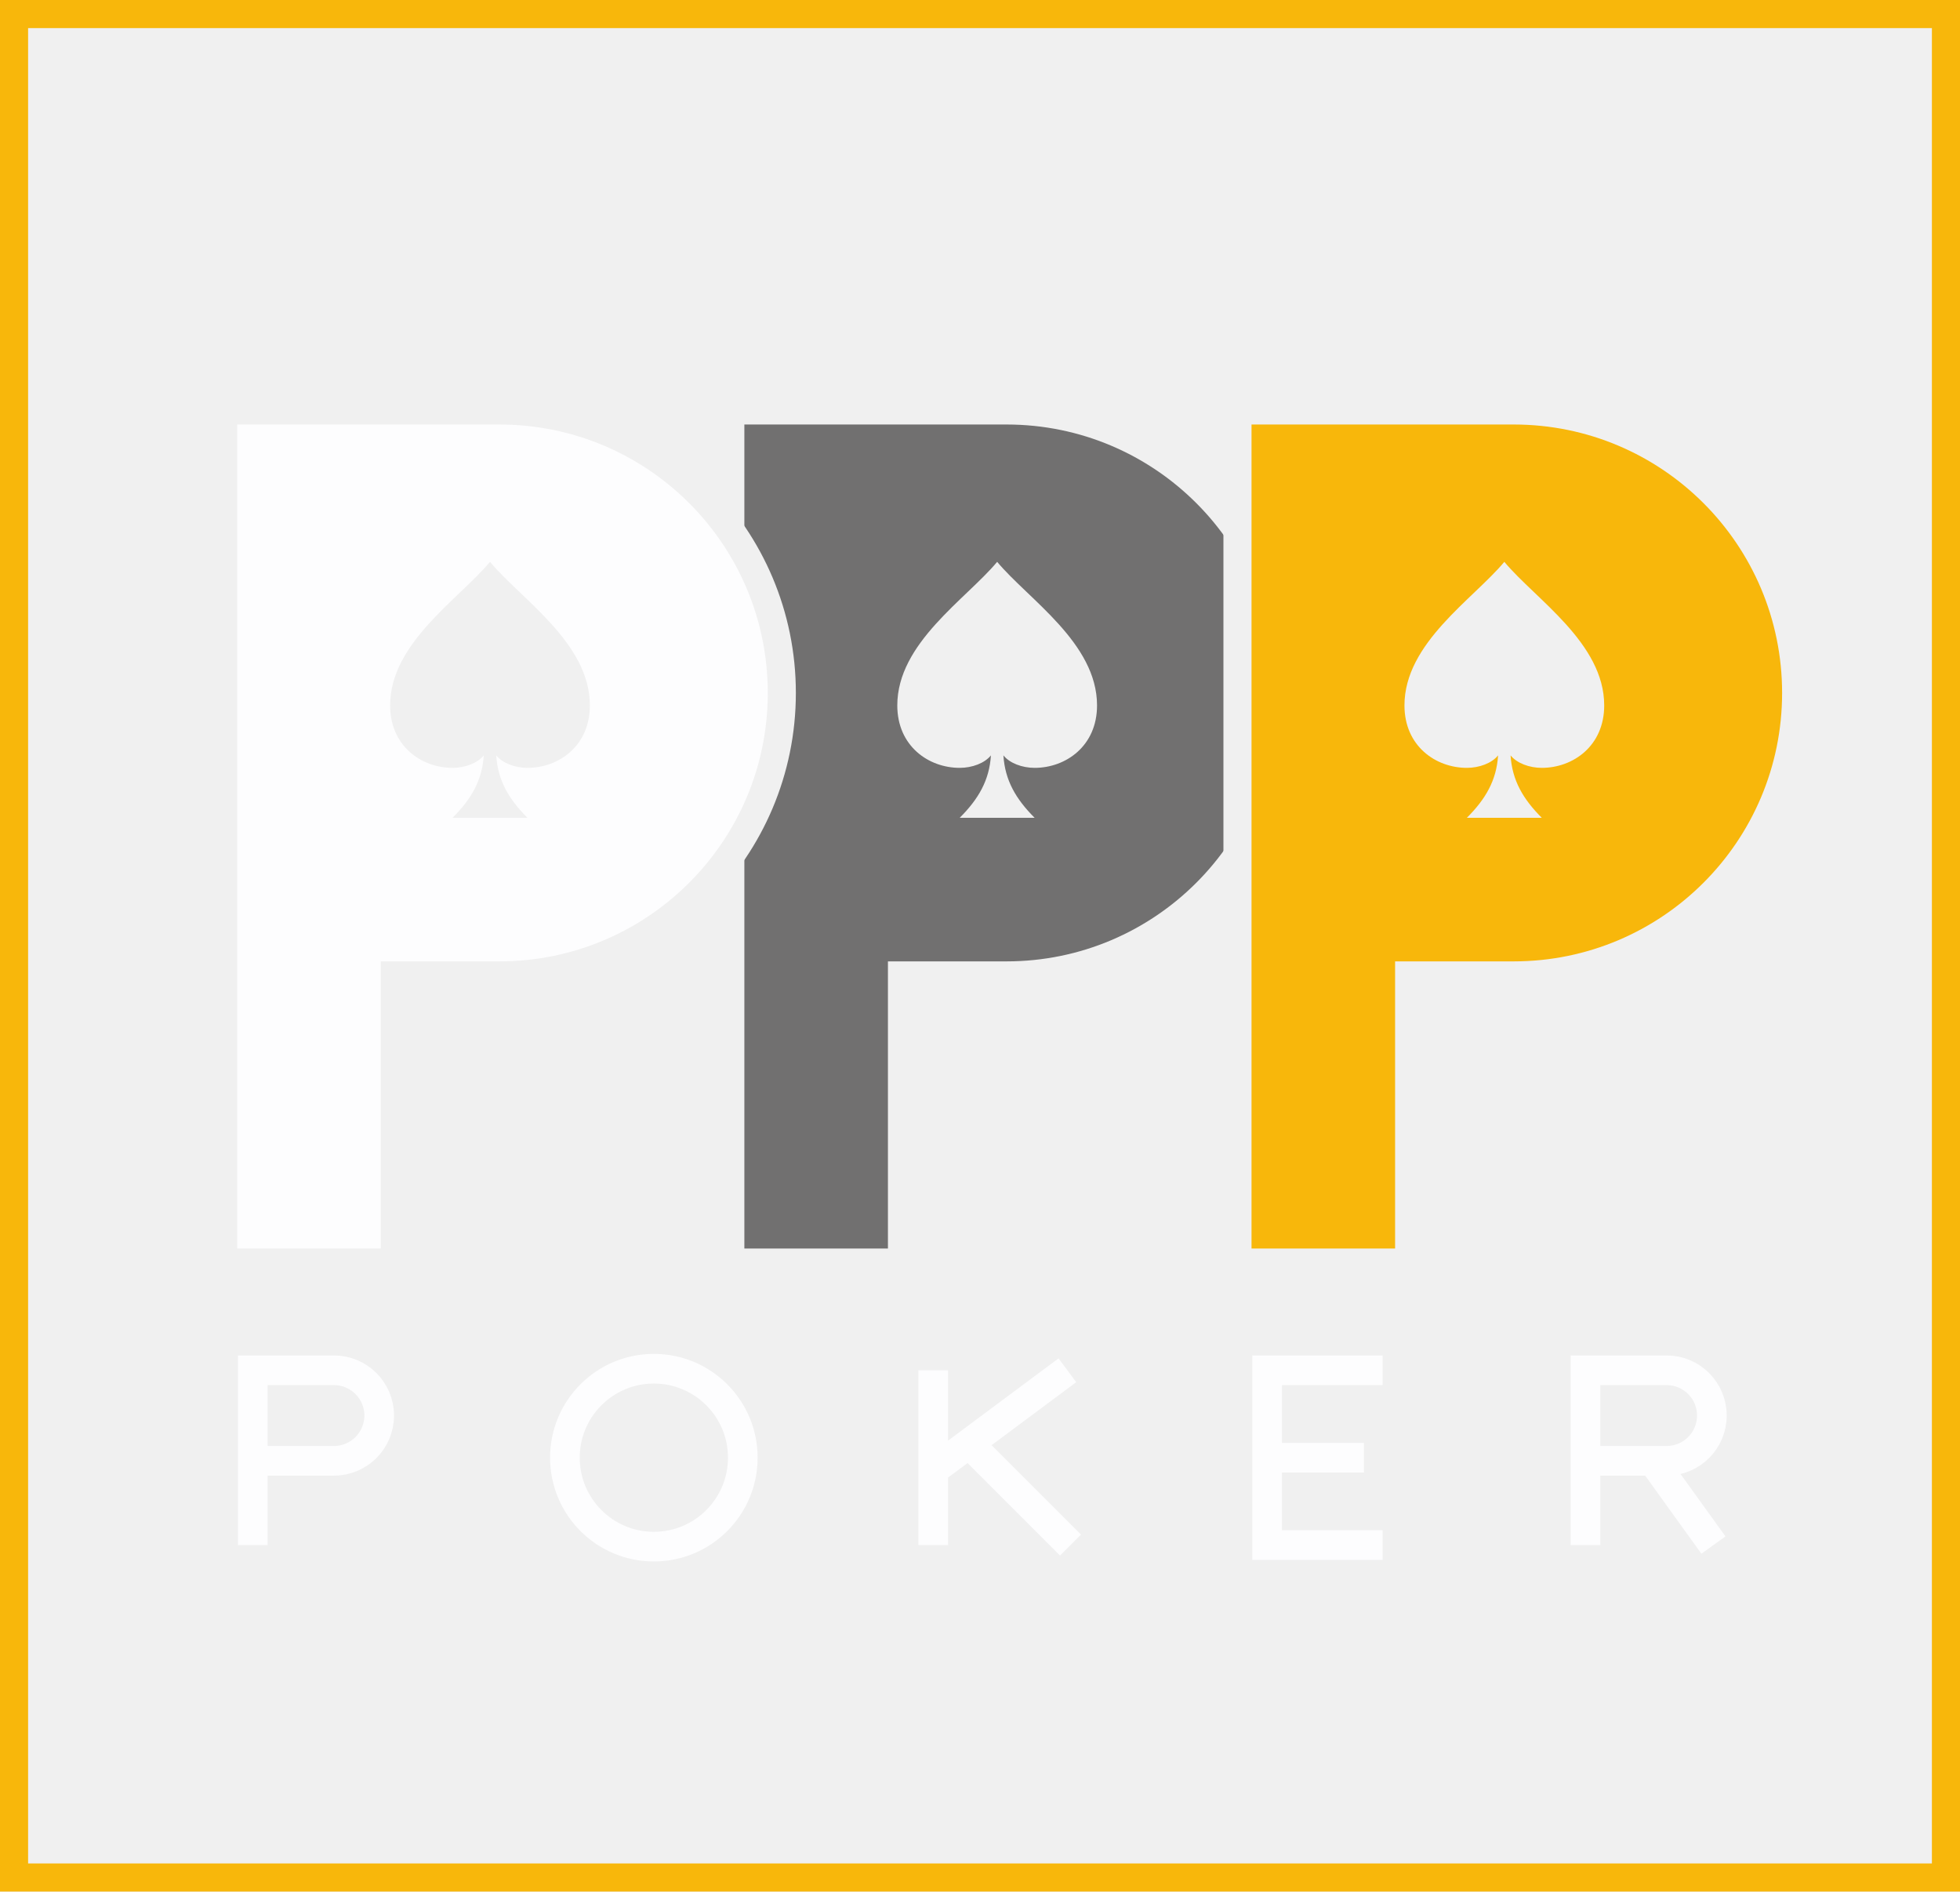
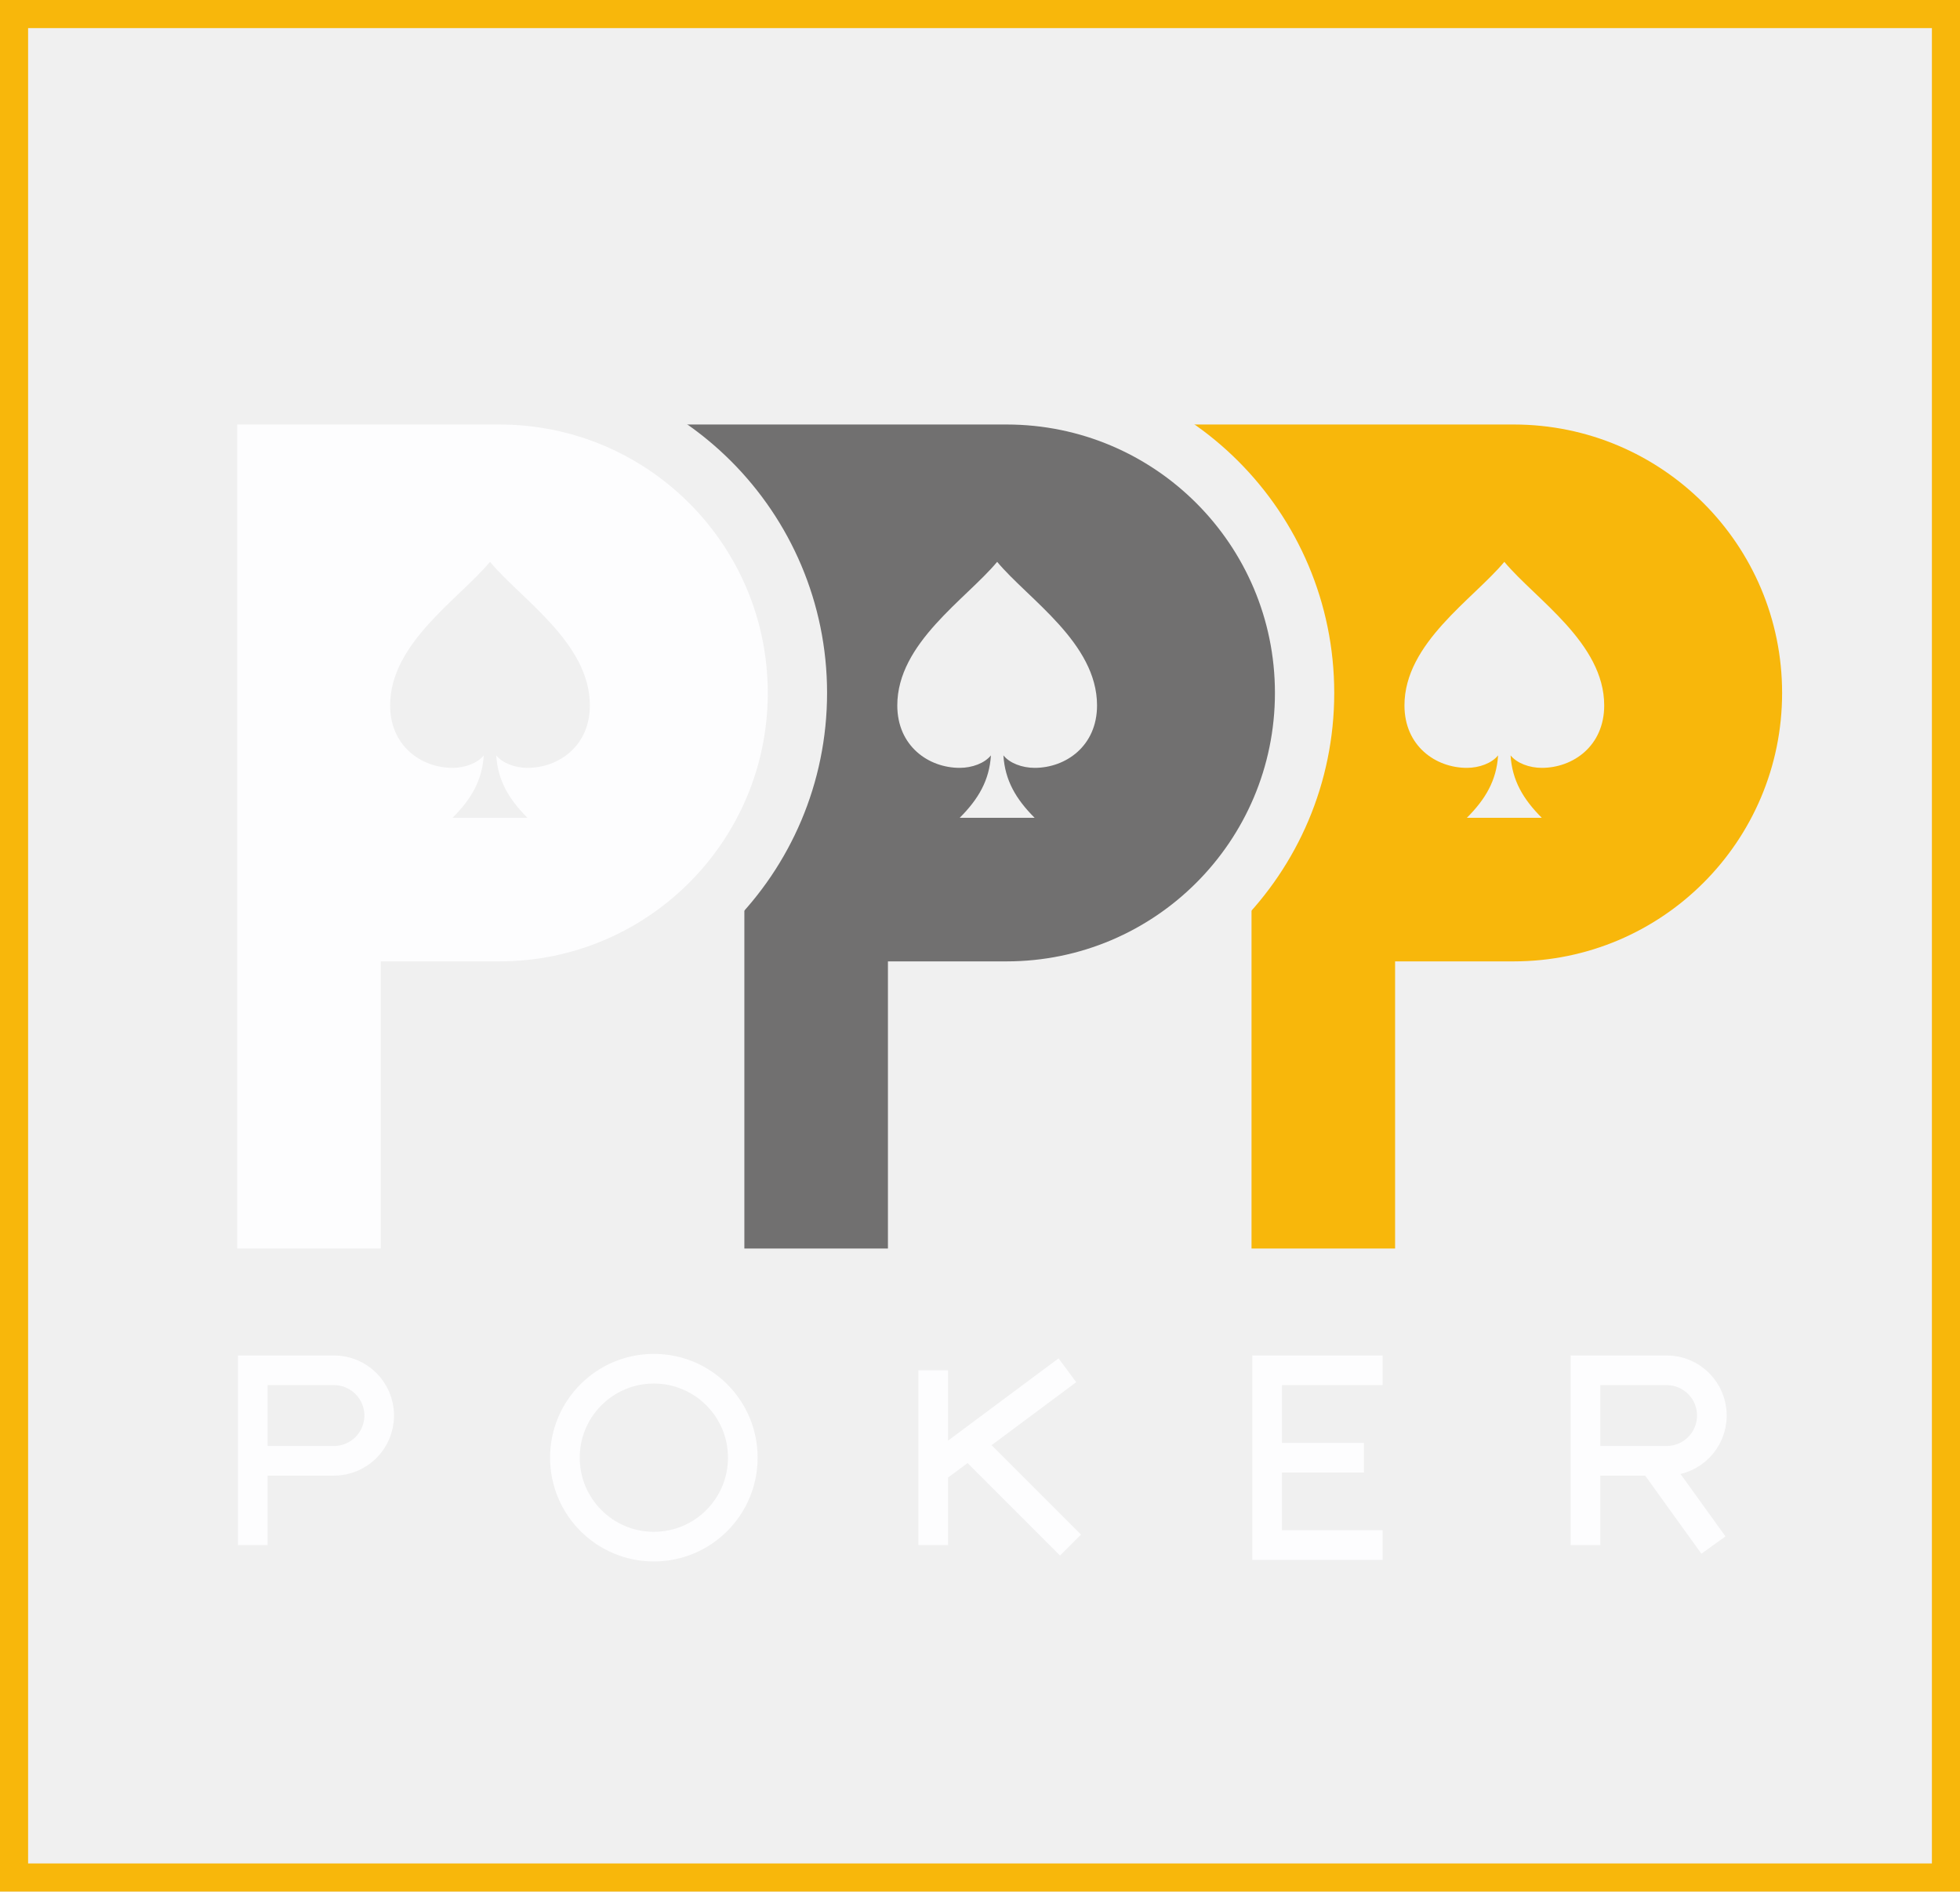
<svg xmlns="http://www.w3.org/2000/svg" viewBox="312 325 628 606" role="img" aria-label="PPP Poker">
  <rect x="316.5" y="329.5" width="619" height="597" fill="none" stroke="#F8B70B" stroke-width="9" />
  <defs>
-     <mask id="flg" maskUnits="userSpaceOnUse" x="300" y="440" width="640" height="300">
+     <mask id="fla" maskUnits="userSpaceOnUse" x="300" y="440" width="640" height="300">
      <rect x="300" y="440" width="640" height="300" fill="#fff" />
-       <path d="M388.0 461H472.0A86 86 0 0 1 472.0 633H434.0V725H388.0ZM469.0 505C479.0 517 501.0 531 501.0 551C501.0 564 491.0 571 481.0 571C477.0 571 473.0 569.5 471.0 567C471.5 575 475.0 581 481.0 587H457.0C463.0 581 466.5 575 467.0 567C465.0 569.5 461.0 571 457.0 571C447.0 571 437.0 564 437.0 551C437.0 531 459.0 517 469.0 505Z" fill="#000" stroke="#000" stroke-width="18" stroke-linejoin="round" fill-rule="evenodd" />
-       <path d="M713.0 461H797.0A86 86 0 0 1 797.0 633H759.0V725H713.0ZM794.0 505C804.0 517 826.0 531 826.0 551C826.0 564 816.0 571 806.0 571C802.0 571 798.0 569.5 796.0 567C796.5 575 800.0 581 806.0 587H782.0C788.0 581 791.5 575 792.0 567C790.0 569.5 786.0 571 782.0 571C772.0 571 762.0 564 762.0 551C762.0 531 784.0 517 794.0 505Z" fill="#000" stroke="#000" stroke-width="18" stroke-linejoin="round" fill-rule="evenodd" />
+       <path d="M388.0 461H472.0A86 86 0 0 1 472.0 633H434.0V725H388.0Z" fill="#000" stroke="#000" stroke-width="38" stroke-linejoin="round" />
+     </mask>
+     <mask id="flb" maskUnits="userSpaceOnUse" x="300" y="440" width="640" height="300">
+       <rect x="300" y="440" width="640" height="300" fill="#fff" />
+       <path d="M550.5 461H634.5A86 86 0 0 1 634.5 633H596.5V725H550.5Z" fill="#000" stroke="#000" stroke-width="38" stroke-linejoin="round" />
    </mask>
  </defs>
-   <path d="M550.5 461H634.5A86 86 0 0 1 634.5 633H596.5V725H550.5ZM631.5 505C641.5 517 663.5 531 663.5 551C663.5 564 653.5 571 643.5 571C639.5 571 635.5 569.5 633.5 567C634.0 575 637.5 581 643.5 587H619.5C625.5 581 629.0 575 629.5 567C627.5 569.5 623.5 571 619.5 571C609.5 571 599.5 564 599.5 551C599.5 531 621.5 517 631.5 505Z" fill="#717070" fill-rule="evenodd" mask="url(#flg)" />
+   <path d="M713.0 461H797.0A86 86 0 0 1 797.0 633H759.0V725H713.0ZM663.0 461H713.0V601H663.0ZM794.0 505C804.0 517 826.0 531 826.0 551C826.0 564 816.0 571 806.0 571C802.0 571 798.0 569.5 796.0 567C796.5 575 800.0 581 806.0 587H782.0C788.0 581 791.5 575 792.0 567C790.0 569.5 786.0 571 782.0 571C772.0 571 762.0 564 762.0 551C762.0 531 784.0 517 794.0 505Z" fill="#F8B70B" fill-rule="evenodd" mask="url(#flb)" />
+   <path d="M550.5 461H634.5A86 86 0 0 1 634.5 633H596.5V725H550.5ZM500.5 461H550.5V601H500.5ZM631.5 505C641.5 517 663.5 531 663.5 551C663.5 564 653.5 571 643.5 571C639.5 571 635.5 569.5 633.5 567C634.0 575 637.5 581 643.5 587H619.5C625.5 581 629.0 575 629.5 567C627.5 569.5 623.5 571 619.5 571C609.5 571 599.5 564 599.5 551C599.5 531 621.5 517 631.5 505Z" fill="#717070" fill-rule="evenodd" mask="url(#fla)" />
  <path d="M388.0 461H472.0A86 86 0 0 1 472.0 633H434.0V725H388.0ZM469.0 505C479.0 517 501.0 531 501.0 551C501.0 564 491.0 571 481.0 571C477.0 571 473.0 569.5 471.0 567C471.5 575 475.0 581 481.0 587H457.0C463.0 581 466.5 575 467.0 567C465.0 569.5 461.0 571 457.0 571C447.0 571 437.0 564 437.0 551C437.0 531 459.0 517 469.0 505Z" fill="#FDFDFE" fill-rule="evenodd" />
-   <path d="M713.0 461H797.0A86 86 0 0 1 797.0 633H759.0V725H713.0ZM794.0 505C804.0 517 826.0 531 826.0 551C826.0 564 816.0 571 806.0 571C802.0 571 798.0 569.5 796.0 567C796.5 575 800.0 581 806.0 587H782.0C788.0 581 791.5 575 792.0 567C790.0 569.5 786.0 571 782.0 571C772.0 571 762.0 564 762.0 551C762.0 531 784.0 517 794.0 505Z" fill="#F8B70B" fill-rule="evenodd" />
  <path d="M393 820V764H419a14.5 14.5 0 0 1 0 29H393M550.0 792.0a28.5 28.5 0 1 1 -57.0 0a28.5 28.5 0 1 1 57.0 0M611 820V764M654 764L611 796.0M623 788.0L655 820M755 764H718V820H755M718 792.0H749M820 820V764H846a14.5 14.5 0 0 1 0 29H820M843 795.0L861 820" fill="none" stroke="#FDFDFE" stroke-width="9.5" stroke-linejoin="miter" stroke-linecap="butt" />
</svg>
